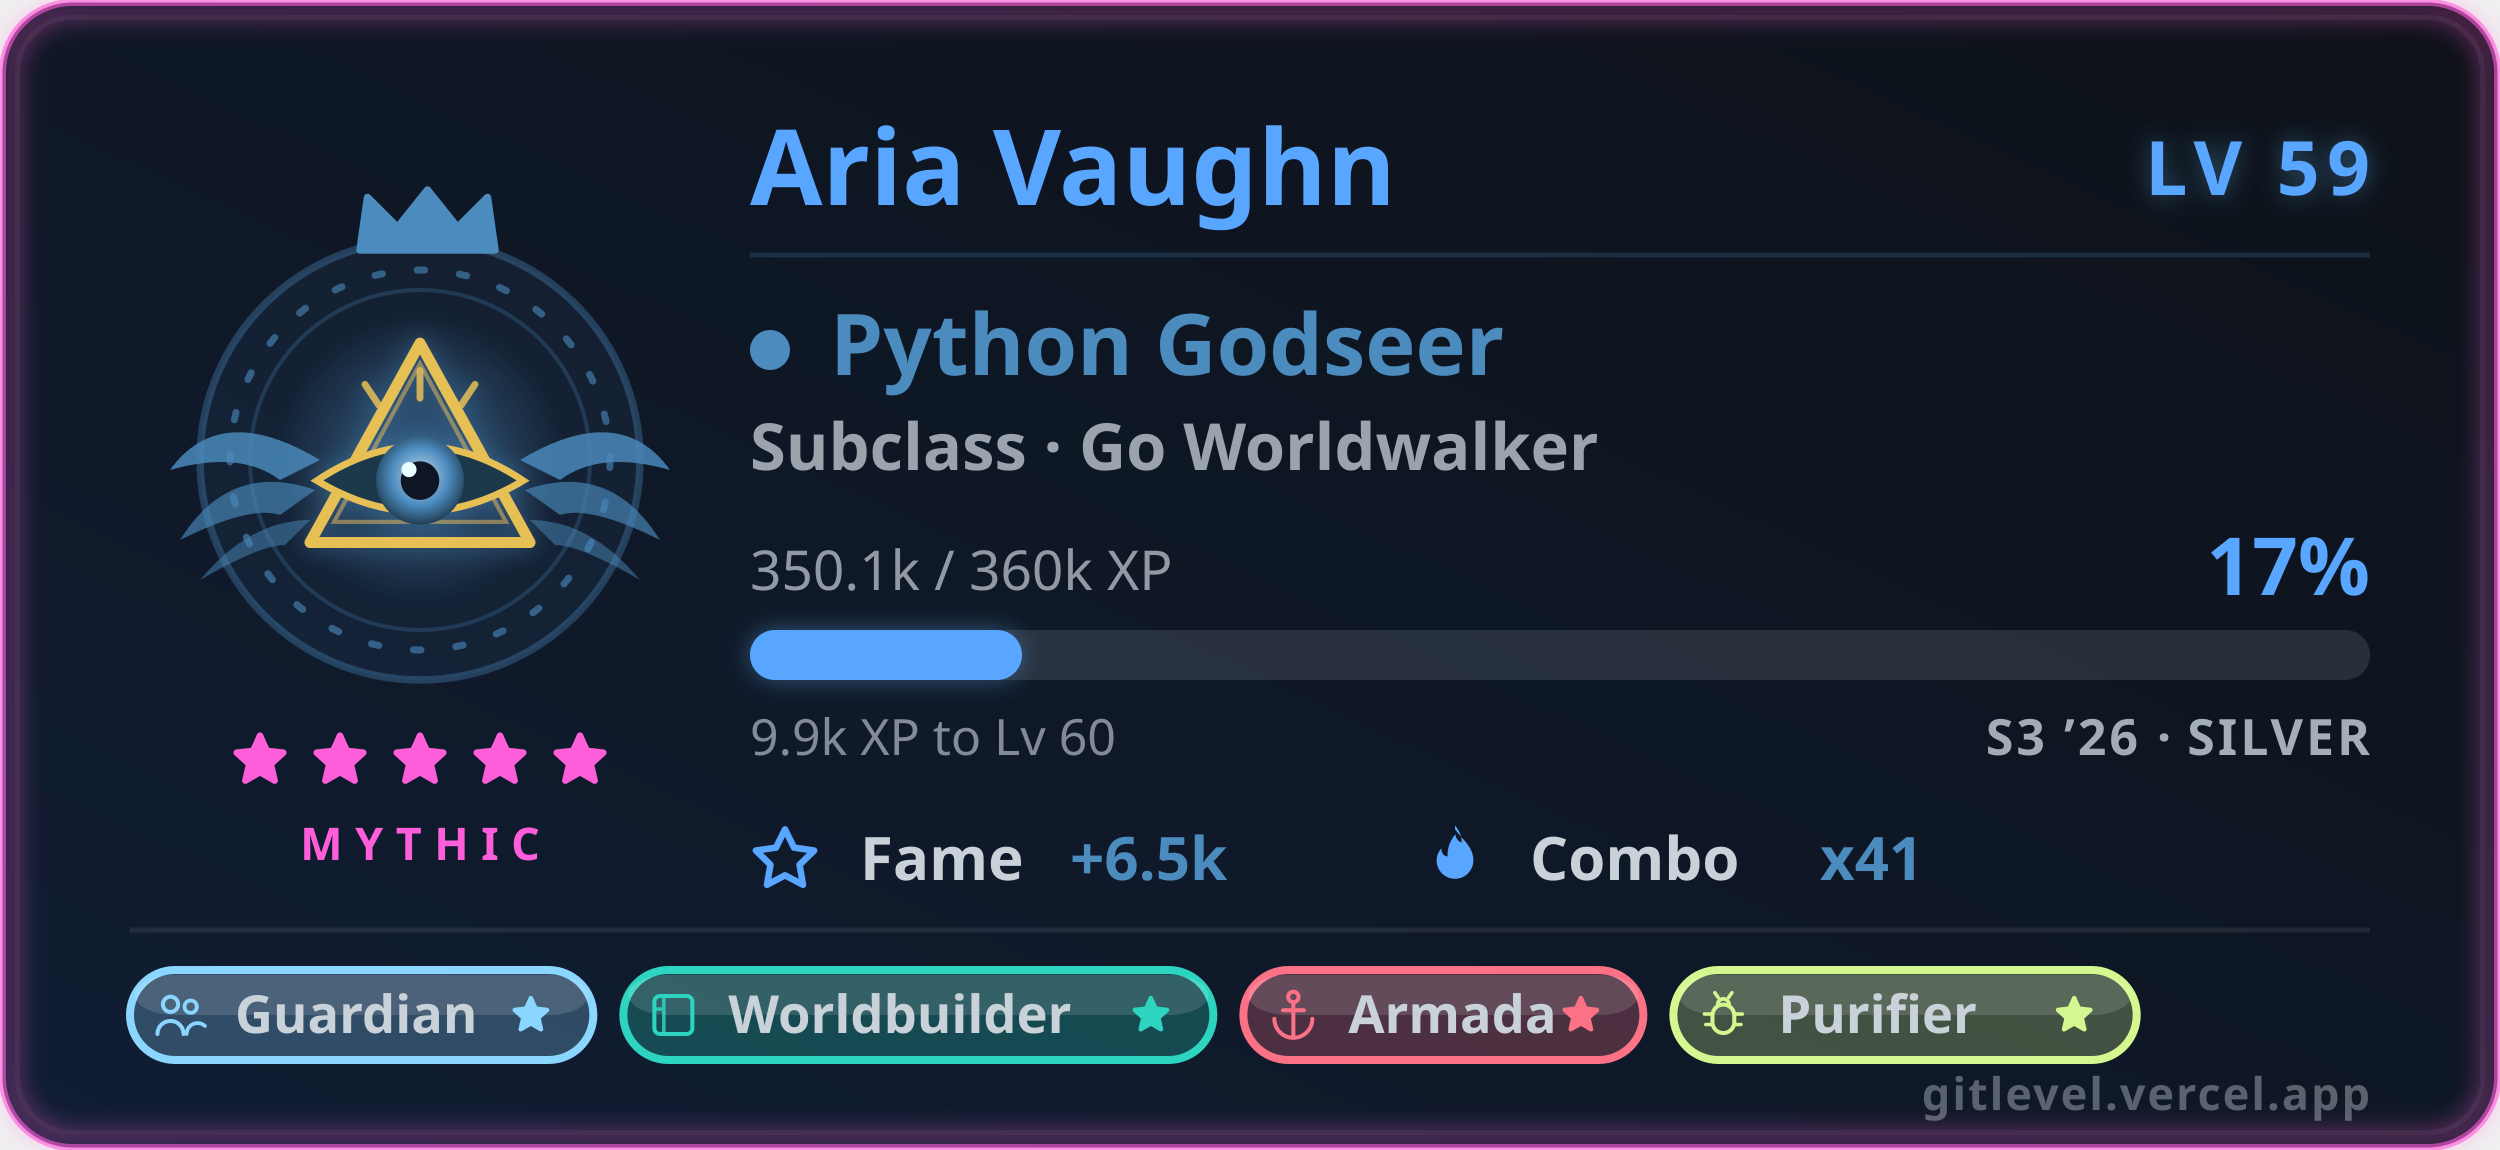
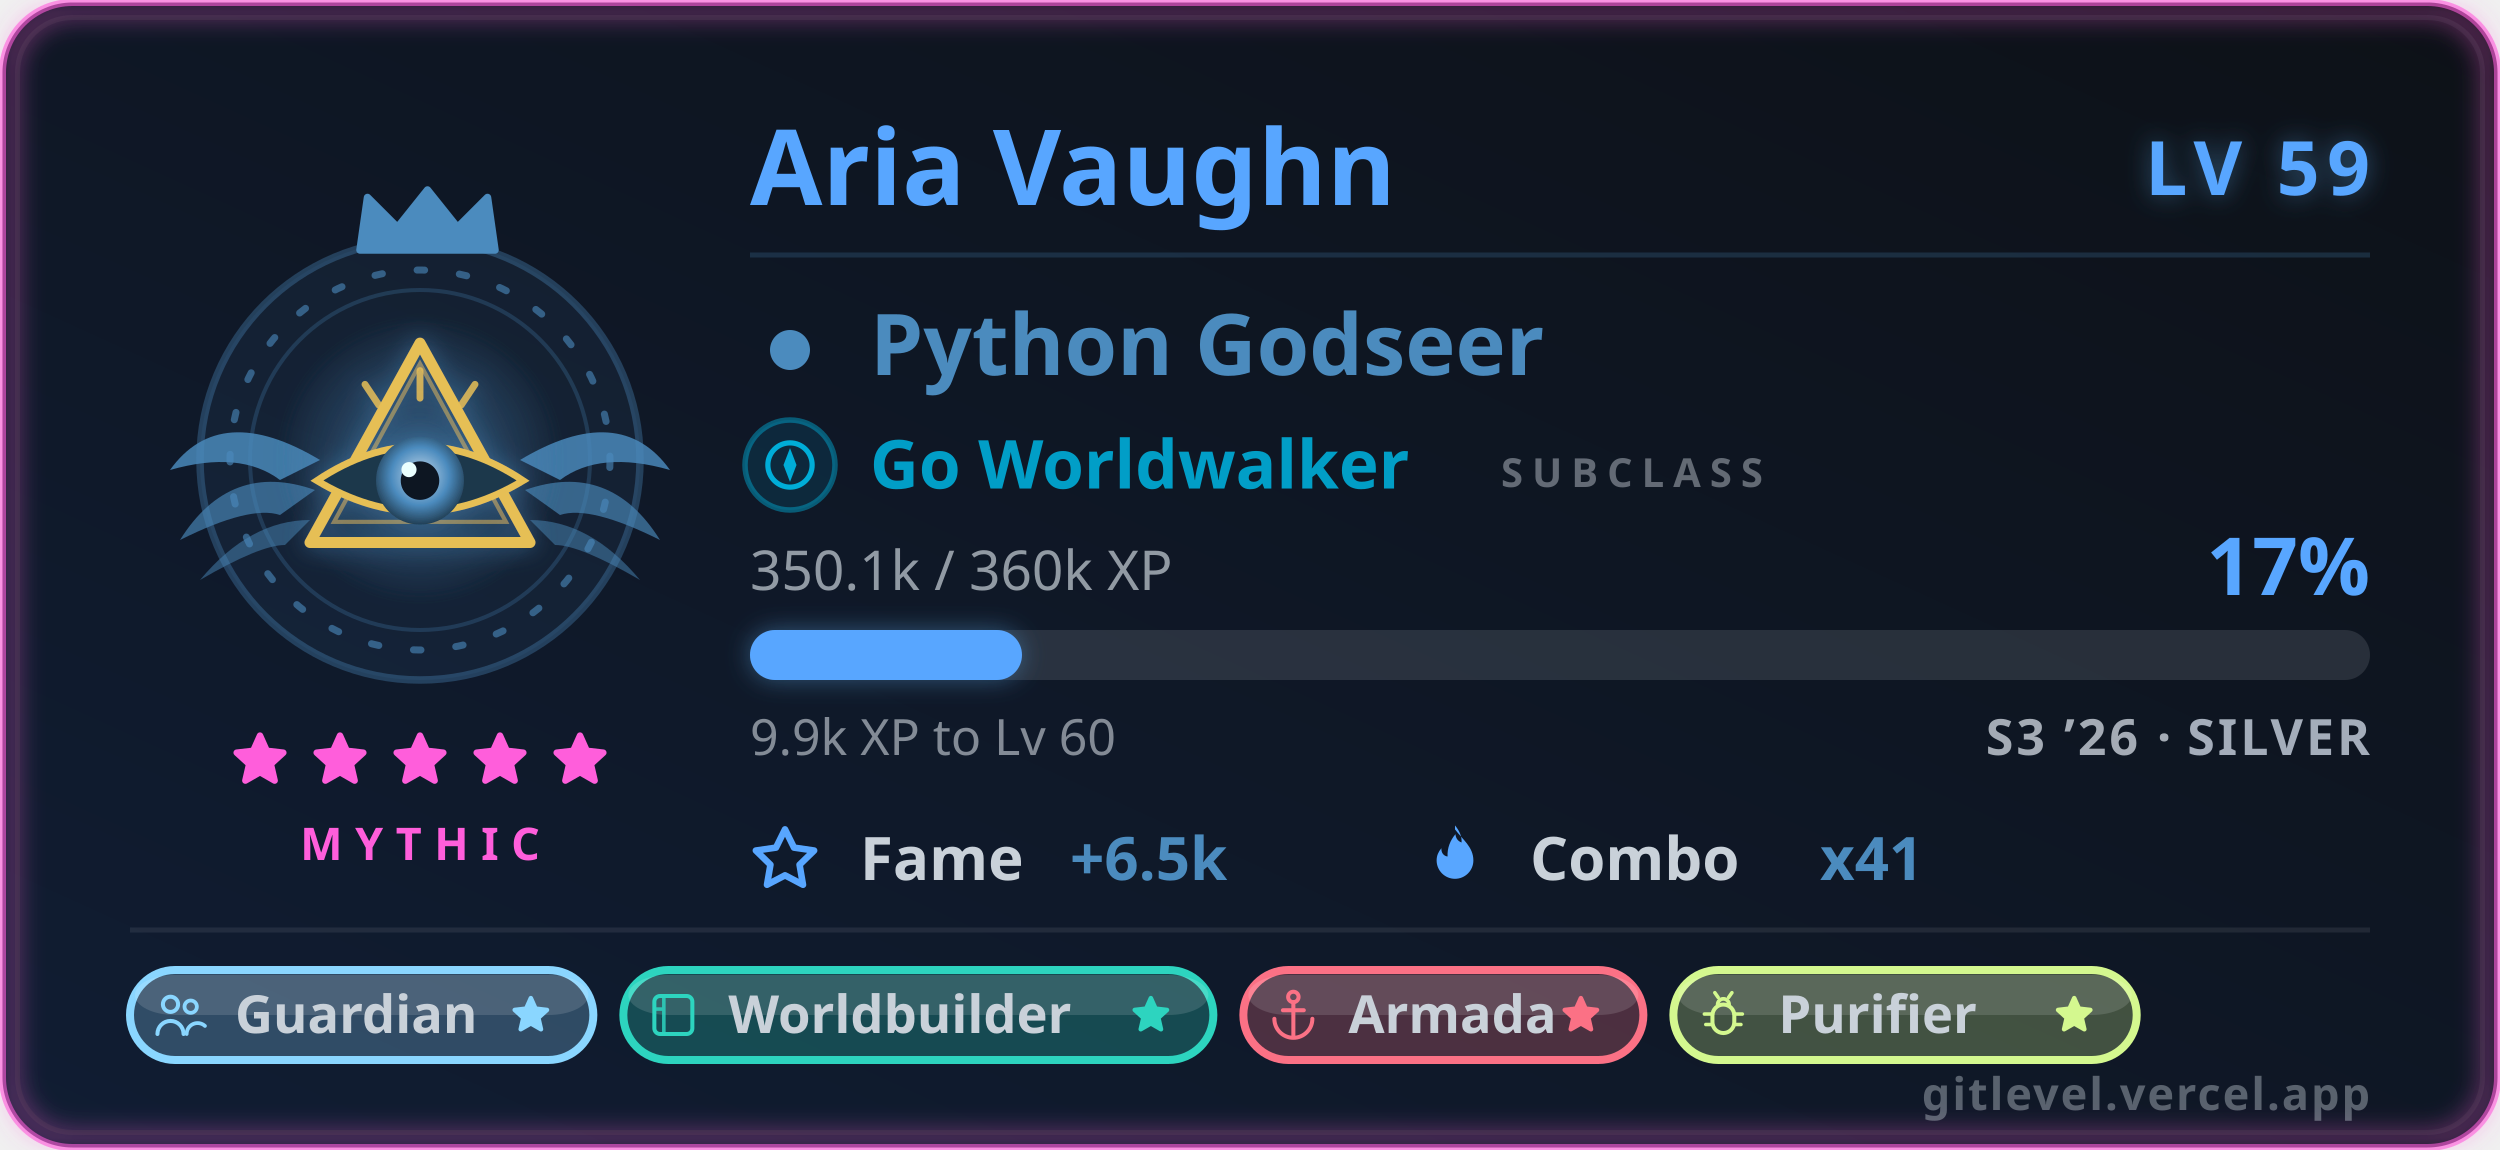
<svg xmlns="http://www.w3.org/2000/svg" width="500" height="230" viewBox="0 0 500 230" role="img" aria-labelledby="card-title-a11y card-desc-a11y">
  <style>
text { font-family: 'Segoe UI', Ubuntu, 'Helvetica Neue', sans-serif; }
.title { font-size: 18px; font-weight: 600; fill: #58a6ff; }
.title-icon { fill: #58a6ff; }
.icon { fill: #58a6ff; }


.gl-name { font-size: 21px; font-weight: 700; fill: #58a6ff; }
.gl-lvl { font-size: 15px; font-weight: 800; letter-spacing: 1.5px; fill: #58a6ff; }
.gl-class { font-size: 17px; font-weight: 700; fill: #4b8bbe; }
- .gl-sub { font-size: 13px; font-weight: 600; fill: #c9d1d9; opacity: 0.75; }
+ .gl-sub { font-size: 13.5px; font-weight: 700; fill: #00add8; opacity: 0.9; }
+ .gl-sub-tag { font-size: 8px; font-weight: 700; letter-spacing: 1.8px; fill: #c9d1d9; opacity: 0.45; }
.gl-meta { font-size: 11px; fill: #c9d1d9; opacity: 0.7; }
.gl-pct { font-size: 16px; font-weight: 800; fill: #58a6ff; }
.gl-chip-label { font-size: 12px; font-weight: 600; fill: #c9d1d9; }
.gl-chip-value { font-size: 12px; font-weight: 800; fill: #4b8bbe; }
.gl-hint { font-size: 10px; fill: #c9d1d9; opacity: 0.62; }
.gl-badge-label { font-size: 10.5px; font-weight: 600; }
.gl-rarity { font-size: 9px; font-weight: 700; letter-spacing: 2.5px; fill: #ff5edb; }
.gl-brand { font-size: 9px; font-weight: 600; letter-spacing: 0.4px; fill: #c9d1d9; opacity: 0.4; }
.gl-season { font-size: 10px; font-weight: 600; letter-spacing: 0.6px; fill: #c9d1d9; opacity: 0.8; }

</style>
  <defs>
    <linearGradient id="card-bg" x1="0" y1="0" x2="1" y2="1" gradientTransform="rotate(90, 0.5, 0.5)">
      <stop offset="0.0%" stop-color="#0d1117" />
      <stop offset="100.0%" stop-color="#101d33" />
    </linearGradient>
    <filter id="card-glow" x="-50%" y="-50%" width="200%" height="200%">
      <feGaussianBlur in="SourceGraphic" stdDeviation="3" result="blur" />
      <feFlood flood-color="#58a6ff" flood-opacity="0.55" result="tint" />
      <feComposite in="tint" in2="blur" operator="in" result="softGlow" />
      <feMerge>
        <feMergeNode in="softGlow" />
        <feMergeNode in="SourceGraphic" />
      </feMerge>
    </filter>
    <filter id="gl-glow" x="-60%" y="-60%" width="220%" height="220%">
      <feGaussianBlur in="SourceGraphic" stdDeviation="2.4" result="b" />
      <feFlood flood-color="#4b8bbe" flood-opacity="0.55" result="t" />
      <feComposite in="t" in2="b" operator="in" result="g" />
      <feMerge>
        <feMergeNode in="g" />
        <feMergeNode in="SourceGraphic" />
      </feMerge>
    </filter>
    <filter id="gl-rarity" x="-20%" y="-20%" width="140%" height="140%">
      <feGaussianBlur stdDeviation="2.4" />
    </filter>
  </defs>
  <rect x="0.5" y="0.5" width="499" height="229" rx="14" fill="url(#card-bg)" stroke="#ff5edb" stroke-width="1.4" stroke-opacity="0.6" />
  <rect x="3.5" y="3.5" width="493" height="223" rx="11" fill="none" stroke="#30363d" stroke-opacity="0.4" />
  <rect x="2" y="2" width="496" height="226" rx="13" fill="none" stroke="#ff5edb" stroke-width="3.5" stroke-opacity="0.4" filter="url(#gl-rarity)" />
  <g class="fade">
    <g class="">
      <g class="flourish">
        <g transform="translate(84,0)">
          <g transform="translate(0,92)" fill="#4b8bbe">
            <path d="M20 0 Q 40 -12 50 2 Q 36 -2 28 4 Z" opacity="0.82" />
            <path d="M21 6 Q 38 0 48 16 Q 34 9 28 11 Z" opacity="0.64" />
            <path d="M22 12 Q 34 12 44 24 Q 32 17 27 17 Z" opacity="0.48" />
          </g>
        </g>
        <g transform="translate(84,0) scale(-1,1)">
          <g transform="translate(0,92)" fill="#4b8bbe">
            <path d="M20 0 Q 40 -12 50 2 Q 36 -2 28 4 Z" opacity="0.82" />
            <path d="M21 6 Q 38 0 48 16 Q 34 9 28 11 Z" opacity="0.64" />
            <path d="M22 12 Q 34 12 44 24 Q 32 17 27 17 Z" opacity="0.48" />
          </g>
        </g>
      </g>
      <circle cx="84" cy="92" r="44" fill="#4b8bbe" fill-opacity="0.08" stroke="#4b8bbe" stroke-opacity="0.35" stroke-width="1.5" />
      <g class="">
        <circle cx="84" cy="92" r="38" fill="none" stroke="#4b8bbe" stroke-opacity="0.6" stroke-width="1.4" stroke-dasharray="1.5 7" stroke-linecap="round" />
        <circle cx="84" cy="92" r="34" fill="none" stroke="#4b8bbe" stroke-opacity="0.25" stroke-width="0.8" />
      </g>
      <g class="" filter="url(#gl-glow)">
        <svg class="" x="51" y="59" width="66" height="66" viewBox="0 0 48 48" aria-hidden="true">
          <defs>
            <radialGradient id="pyHalo" cx="0.5" cy="0.5" r="0.5">
              <stop offset="0" stop-color="#4b8bbe" stop-opacity="0.42" />
              <stop offset="1" stop-color="#4b8bbe" stop-opacity="0" />
            </radialGradient>
            <radialGradient id="pyIris" cx="0.5" cy="0.45" r="0.55">
              <stop offset="0" stop-color="#c9dcec" />
              <stop offset="0.6" stop-color="#4b8bbe" />
              <stop offset="1" stop-color="#223f55" />
            </radialGradient>
          </defs>
          <circle cx="24" cy="24" r="21" fill="url(#pyHalo)" />
          <path d="M24 7 L40 36 L8 36 Z" fill="none" stroke="#e6bf55" stroke-width="1.6" stroke-linejoin="round" />
          <path d="M24 10 L36.5 33 L11.5 33 Z" fill="none" stroke="#e6bf55" stroke-width="0.6" stroke-opacity="0.5" />
          <path d="M9 27 Q24 17 39 27 Q24 36 9 27 Z" fill="#1e384c" stroke="#e6bf55" stroke-width="1" />
          <circle cx="24" cy="27" r="6.4" fill="url(#pyIris)" />
          <circle cx="24" cy="27" r="2.8" fill="#0b1524" />
          <circle cx="22.4" cy="25.4" r="1.1" fill="#eaffff" />
          <g stroke="#e6bf55" stroke-width="1" stroke-linecap="round" stroke-opacity="0.85">
            <path d="M24 15 V11 M18 16 L16 13 M30 16 L32 13" />
          </g>
        </svg>
      </g>
      <g transform="translate(69, 36.5) scale(1.5)">
        <path d="M2 9 L3 2 L7 6 L11 1 L15 6 L19 2 L20 9 Z" fill="#4b8bbe" stroke="#4b8bbe" stroke-width="1" stroke-linejoin="round" />
      </g>
    </g>
    <g>
      <g class="" transform="translate(45.5, 145.5) scale(0.5416667)" fill="#ff5edb" stroke="#ff5edb" stroke-width="2.4" stroke-linejoin="round" stroke-linecap="round" opacity="1">
        <path d="M12 3 L14.5 8.6 L20.6 9.3 L16 13.5 L17.4 19.6 L12 16.5 L6.6 19.6 L8 13.5 L3.4 9.3 L9.5 8.6 Z" />
      </g>
      <g class="" transform="translate(61.5, 145.5) scale(0.5416667)" fill="#ff5edb" stroke="#ff5edb" stroke-width="2.4" stroke-linejoin="round" stroke-linecap="round" opacity="1">
        <path d="M12 3 L14.5 8.6 L20.6 9.3 L16 13.5 L17.4 19.6 L12 16.5 L6.6 19.6 L8 13.5 L3.4 9.3 L9.5 8.6 Z" />
      </g>
      <g class="" transform="translate(77.5, 145.5) scale(0.5416667)" fill="#ff5edb" stroke="#ff5edb" stroke-width="2.4" stroke-linejoin="round" stroke-linecap="round" opacity="1">
        <path d="M12 3 L14.5 8.6 L20.6 9.3 L16 13.5 L17.4 19.6 L12 16.5 L6.6 19.6 L8 13.5 L3.4 9.3 L9.5 8.6 Z" />
      </g>
      <g class="" transform="translate(93.5, 145.5) scale(0.5416667)" fill="#ff5edb" stroke="#ff5edb" stroke-width="2.4" stroke-linejoin="round" stroke-linecap="round" opacity="1">
        <path d="M12 3 L14.5 8.6 L20.6 9.3 L16 13.5 L17.4 19.6 L12 16.5 L6.6 19.6 L8 13.5 L3.4 9.3 L9.5 8.6 Z" />
      </g>
      <g class="" transform="translate(109.5, 145.5) scale(0.5416667)" fill="#ff5edb" stroke="#ff5edb" stroke-width="2.4" stroke-linejoin="round" stroke-linecap="round" opacity="1">
        <path d="M12 3 L14.5 8.6 L20.6 9.3 L16 13.5 L17.4 19.6 L12 16.5 L6.6 19.6 L8 13.5 L3.4 9.3 L9.5 8.6 Z" />
      </g>
    </g>
    <text class="gl-rarity" x="84" y="172" text-anchor="middle">MYTHIC</text>
  </g>
  <g class="fade" style="animation-delay:.15s">
    <text class="gl-name" x="150" y="41">Aria Vaughn</text>
    <text class="gl-lvl glow-pulse" x="474" y="39" text-anchor="end" filter="url(#gl-glow)">LV 59</text>
    <line x1="150" y1="51" x2="474" y2="51" stroke="#4b8bbe" stroke-opacity="0.22" stroke-width="1" />
-     <circle cx="154" cy="70" r="4" fill="#4b8bbe" />
-     <text class="gl-class" x="166" y="75">Python Godseer</text>
-     <text class="gl-sub" x="150" y="94">Subclass · Go Worldwalker</text>
+     <circle cx="158" cy="70" r="4" fill="#4b8bbe" />
+     <text class="gl-class" x="174" y="75">Python Godseer</text>
+     <g>
+       <circle cx="158" cy="93" r="9" fill="#00add8" fill-opacity="0.12" stroke="#00add8" stroke-opacity="0.45" stroke-width="1.1" />
+       <svg class="crest-icon" x="151.75" y="86.75" width="12.5" height="12.5" viewBox="0 0 24 24" aria-hidden="true">
+         <circle cx="12" cy="12" r="8.5" fill="none" stroke="#00add8" stroke-width="2" stroke-linejoin="round" stroke-linecap="round" />
+         <path d="M12 5.5 L14.5 12 L12 18.5 L9.5 12 Z" fill="#00add8" />
+         <circle cx="12" cy="12" r="1.4" fill="#00add8" />
+       </svg>
+       <text class="gl-sub" x="174" y="97.7">Go Worldwalker</text>
+       <text class="gl-sub-tag" x="300.197" y="97.4">SUBCLASS</text>
+     </g>
    <text class="gl-meta" x="150" y="118">350.1k / 360k XP</text>
    <text class="gl-pct " x="474" y="119" text-anchor="end">17%</text>
    <rect x="150" y="126" width="324" height="10" rx="5" fill="#c9d1d9" fill-opacity="0.14" />
    <rect class="xp-fill " x="150" y="126" width="54.399" height="10" rx="5" fill="#58a6ff" filter="url(#gl-glow)" />
    <text class="gl-hint" x="150" y="151">9.9k XP to Lv 60</text>
    <text class="gl-season" x="474" y="151" text-anchor="end">S3 ’26 · <tspan fill="#c9d3e0" font-weight="800">SILVER</tspan>
    </text>
    <g transform="translate(150, 176)">
      <svg class="icon" x="0" y="-11" width="14" height="14" viewBox="0 0 16 16" aria-hidden="true">
        <path fill-rule="evenodd" d="M8 .25a.75.75 0 0 1 .673.418l1.882 3.815 4.21.612a.75.75 0 0 1 .416 1.279l-3.046 2.97.719 4.192a.75.75 0 0 1-1.088.791L8 12.347l-3.766 1.98a.75.75 0 0 1-1.088-.79l.72-4.194L.818 6.374a.75.75 0 0 1 .416-1.28l4.21-.611L7.327.668A.75.75 0 0 1 8 .25zm0 2.445L6.615 5.5a.75.75 0 0 1-.564.41l-3.097.45 2.24 2.184a.75.75 0 0 1 .216.664l-.528 3.084 2.769-1.456a.75.75 0 0 1 .698 0l2.77 1.456-.53-3.084a.75.75 0 0 1 .216-.664l2.24-2.183-3.096-.45a.75.75 0 0 1-.564-.41L8 2.694v.001z" />
      </svg>
      <text class="gl-chip-label" x="22" y="0">Fame</text>
      <text class="gl-chip-value" x="64" y="0">+6.5k</text>
    </g>
    <g transform="translate(284, 176)">
      <svg class="icon" x="0" y="-11" width="14" height="14" viewBox="0 0 16 16" aria-hidden="true">
        <path fill-rule="evenodd" d="M8 1c1.7 2.3 4.2 4 4.2 7.1a4.2 4.2 0 0 1-8.4 0c0-1.1.4-2 1.1-2.8-.1 1 .5 1.8 1.4 1.9-.1-1.9.6-3.7 1.8-5.1.1 1 .6 1.6 1.4 1.9.1-1.4-.5-2.7-1.5-3.9z" />
      </svg>
      <text class="gl-chip-label" x="22" y="0">Combo</text>
      <text class="gl-chip-value" x="80" y="0">x41</text>
    </g>
  </g>
  <g class="fade" style="animation-delay:.2s">
    <line x1="26" y1="186" x2="474" y2="186" stroke="#c9d1d9" stroke-opacity="0.1" stroke-width="1" />
    <g>
      <rect x="26" y="194" width="92.669" height="18" rx="9" fill="#8ad6ff" fill-opacity="0.26" stroke="#8ad6ff" stroke-opacity="1" stroke-width="1.6" />
      <rect x="27" y="195" width="90.669" height="8" rx="8" fill="#ffffff" fill-opacity="0.13" />
      <g transform="translate(30.3, 197.3) scale(0.475)">
        <circle cx="8" cy="7.5" r="3.2" fill="none" stroke="#8ad6ff" stroke-width="1.7" />
        <path d="M2.5 20a5.5 5.5 0 0 1 11 0" fill="none" stroke="#8ad6ff" stroke-width="1.7" stroke-linecap="round" />
        <circle cx="16.5" cy="8.5" r="2.6" fill="none" stroke="#8ad6ff" stroke-width="1.6" />
        <path d="M14.8 20a4.6 4.6 0 0 1 7.7-3.4" fill="none" stroke="#8ad6ff" stroke-width="1.6" stroke-linecap="round" />
      </g>
      <text class="gl-badge-label" x="47" y="206.6" fill="#c9d1d9" font-weight="800">Guardian</text>
      <g class="" transform="translate(101.6688, 198.5) scale(0.375)" fill="#8ad6ff" stroke="#8ad6ff" stroke-width="2.4" stroke-linejoin="round" stroke-linecap="round" opacity="1">
        <path d="M12 3 L14.5 8.6 L20.6 9.3 L16 13.5 L17.4 19.6 L12 16.5 L6.6 19.6 L8 13.5 L3.4 9.3 L9.5 8.6 Z" />
      </g>
    </g>
    <g>
      <rect x="124.669" y="194" width="118.003" height="18" rx="9" fill="#2dd4bf" fill-opacity="0.26" stroke="#2dd4bf" stroke-opacity="1" stroke-width="1.6" />
      <rect x="125.669" y="195" width="116.003" height="8" rx="8" fill="#ffffff" fill-opacity="0.13" />
      <g transform="translate(128.9688, 197.3) scale(0.475)">
        <rect x="4" y="4" width="16" height="16" rx="2.4" fill="none" stroke="#2dd4bf" stroke-width="1.7" />
        <path d="M8 4v16 M4 9.5h4" fill="none" stroke="#2dd4bf" stroke-width="1.5" opacity="0.85" />
      </g>
      <text class="gl-badge-label" x="145.669" y="206.6" fill="#c9d1d9" font-weight="800">Worldbuilder</text>
      <g class="" transform="translate(225.672, 198.5) scale(0.375)" fill="#2dd4bf" stroke="#2dd4bf" stroke-width="2.4" stroke-linejoin="round" stroke-linecap="round" opacity="1">
        <path d="M12 3 L14.5 8.6 L20.6 9.3 L16 13.5 L17.4 19.6 L12 16.5 L6.6 19.6 L8 13.5 L3.4 9.3 L9.5 8.6 Z" />
      </g>
    </g>
    <g>
      <rect x="248.672" y="194" width="80.002" height="18" rx="9" fill="#fb7185" fill-opacity="0.26" stroke="#fb7185" stroke-opacity="1" stroke-width="1.6" />
      <rect x="249.672" y="195" width="78.002" height="8" rx="8" fill="#ffffff" fill-opacity="0.13" />
      <g transform="translate(252.972, 197.3) scale(0.475)">
        <circle cx="12" cy="4.4" r="2.2" fill="none" stroke="#fb7185" stroke-width="1.7" />
        <path d="M12 6.6V21M7.6 10h8.8" fill="none" stroke="#fb7185" stroke-width="1.7" stroke-linejoin="round" stroke-linecap="round" />
        <path d="M4 13.6a8 8 0 0 0 16 0" fill="none" stroke="#fb7185" stroke-width="1.7" stroke-linejoin="round" stroke-linecap="round" />
      </g>
      <text class="gl-badge-label" x="269.672" y="206.6" fill="#c9d1d9" font-weight="800">Armada</text>
      <g class="" transform="translate(311.6736, 198.5) scale(0.375)" fill="#fb7185" stroke="#fb7185" stroke-width="2.4" stroke-linejoin="round" stroke-linecap="round" opacity="1">
        <path d="M12 3 L14.5 8.6 L20.6 9.3 L16 13.5 L17.4 19.6 L12 16.5 L6.6 19.6 L8 13.5 L3.4 9.3 L9.5 8.6 Z" />
      </g>
    </g>
    <g>
      <rect x="334.674" y="194" width="92.669" height="18" rx="9" fill="#d4f88f" fill-opacity="0.26" stroke="#d4f88f" stroke-opacity="1" stroke-width="1.6" />
      <rect x="335.674" y="195" width="90.669" height="8" rx="8" fill="#ffffff" fill-opacity="0.13" />
      <g transform="translate(338.9736, 197.3) scale(0.475)">
        <rect x="7.4" y="7.6" width="9.2" height="12" rx="4.6" fill="none" stroke="#d4f88f" stroke-width="1.7" />
        <path d="M9.6 7.6a2.4 2.4 0 0 1 4.8 0" fill="none" stroke="#d4f88f" stroke-width="1.6" stroke-linejoin="round" stroke-linecap="round" />
        <path d="M7.4 11.6H4M16.6 11.6H20M7.4 16H4.6M16.6 16H19.4M9.8 4.6 8.4 2.6M14.2 4.6 15.6 2.6" fill="none" stroke="#d4f88f" stroke-width="1.5" stroke-linejoin="round" stroke-linecap="round" />
      </g>
      <text class="gl-badge-label" x="355.674" y="206.6" fill="#c9d1d9" font-weight="800">Purifier</text>
      <g class="" transform="translate(410.3424, 198.5) scale(0.375)" fill="#d4f88f" stroke="#d4f88f" stroke-width="2.4" stroke-linejoin="round" stroke-linecap="round" opacity="1">
        <path d="M12 3 L14.5 8.6 L20.6 9.3 L16 13.5 L17.4 19.6 L12 16.5 L6.6 19.6 L8 13.5 L3.4 9.3 L9.5 8.6 Z" />
      </g>
    </g>
  </g>
  <text class="gl-brand" x="474" y="222" text-anchor="end">gitlevel.vercel.app</text>
</svg>
